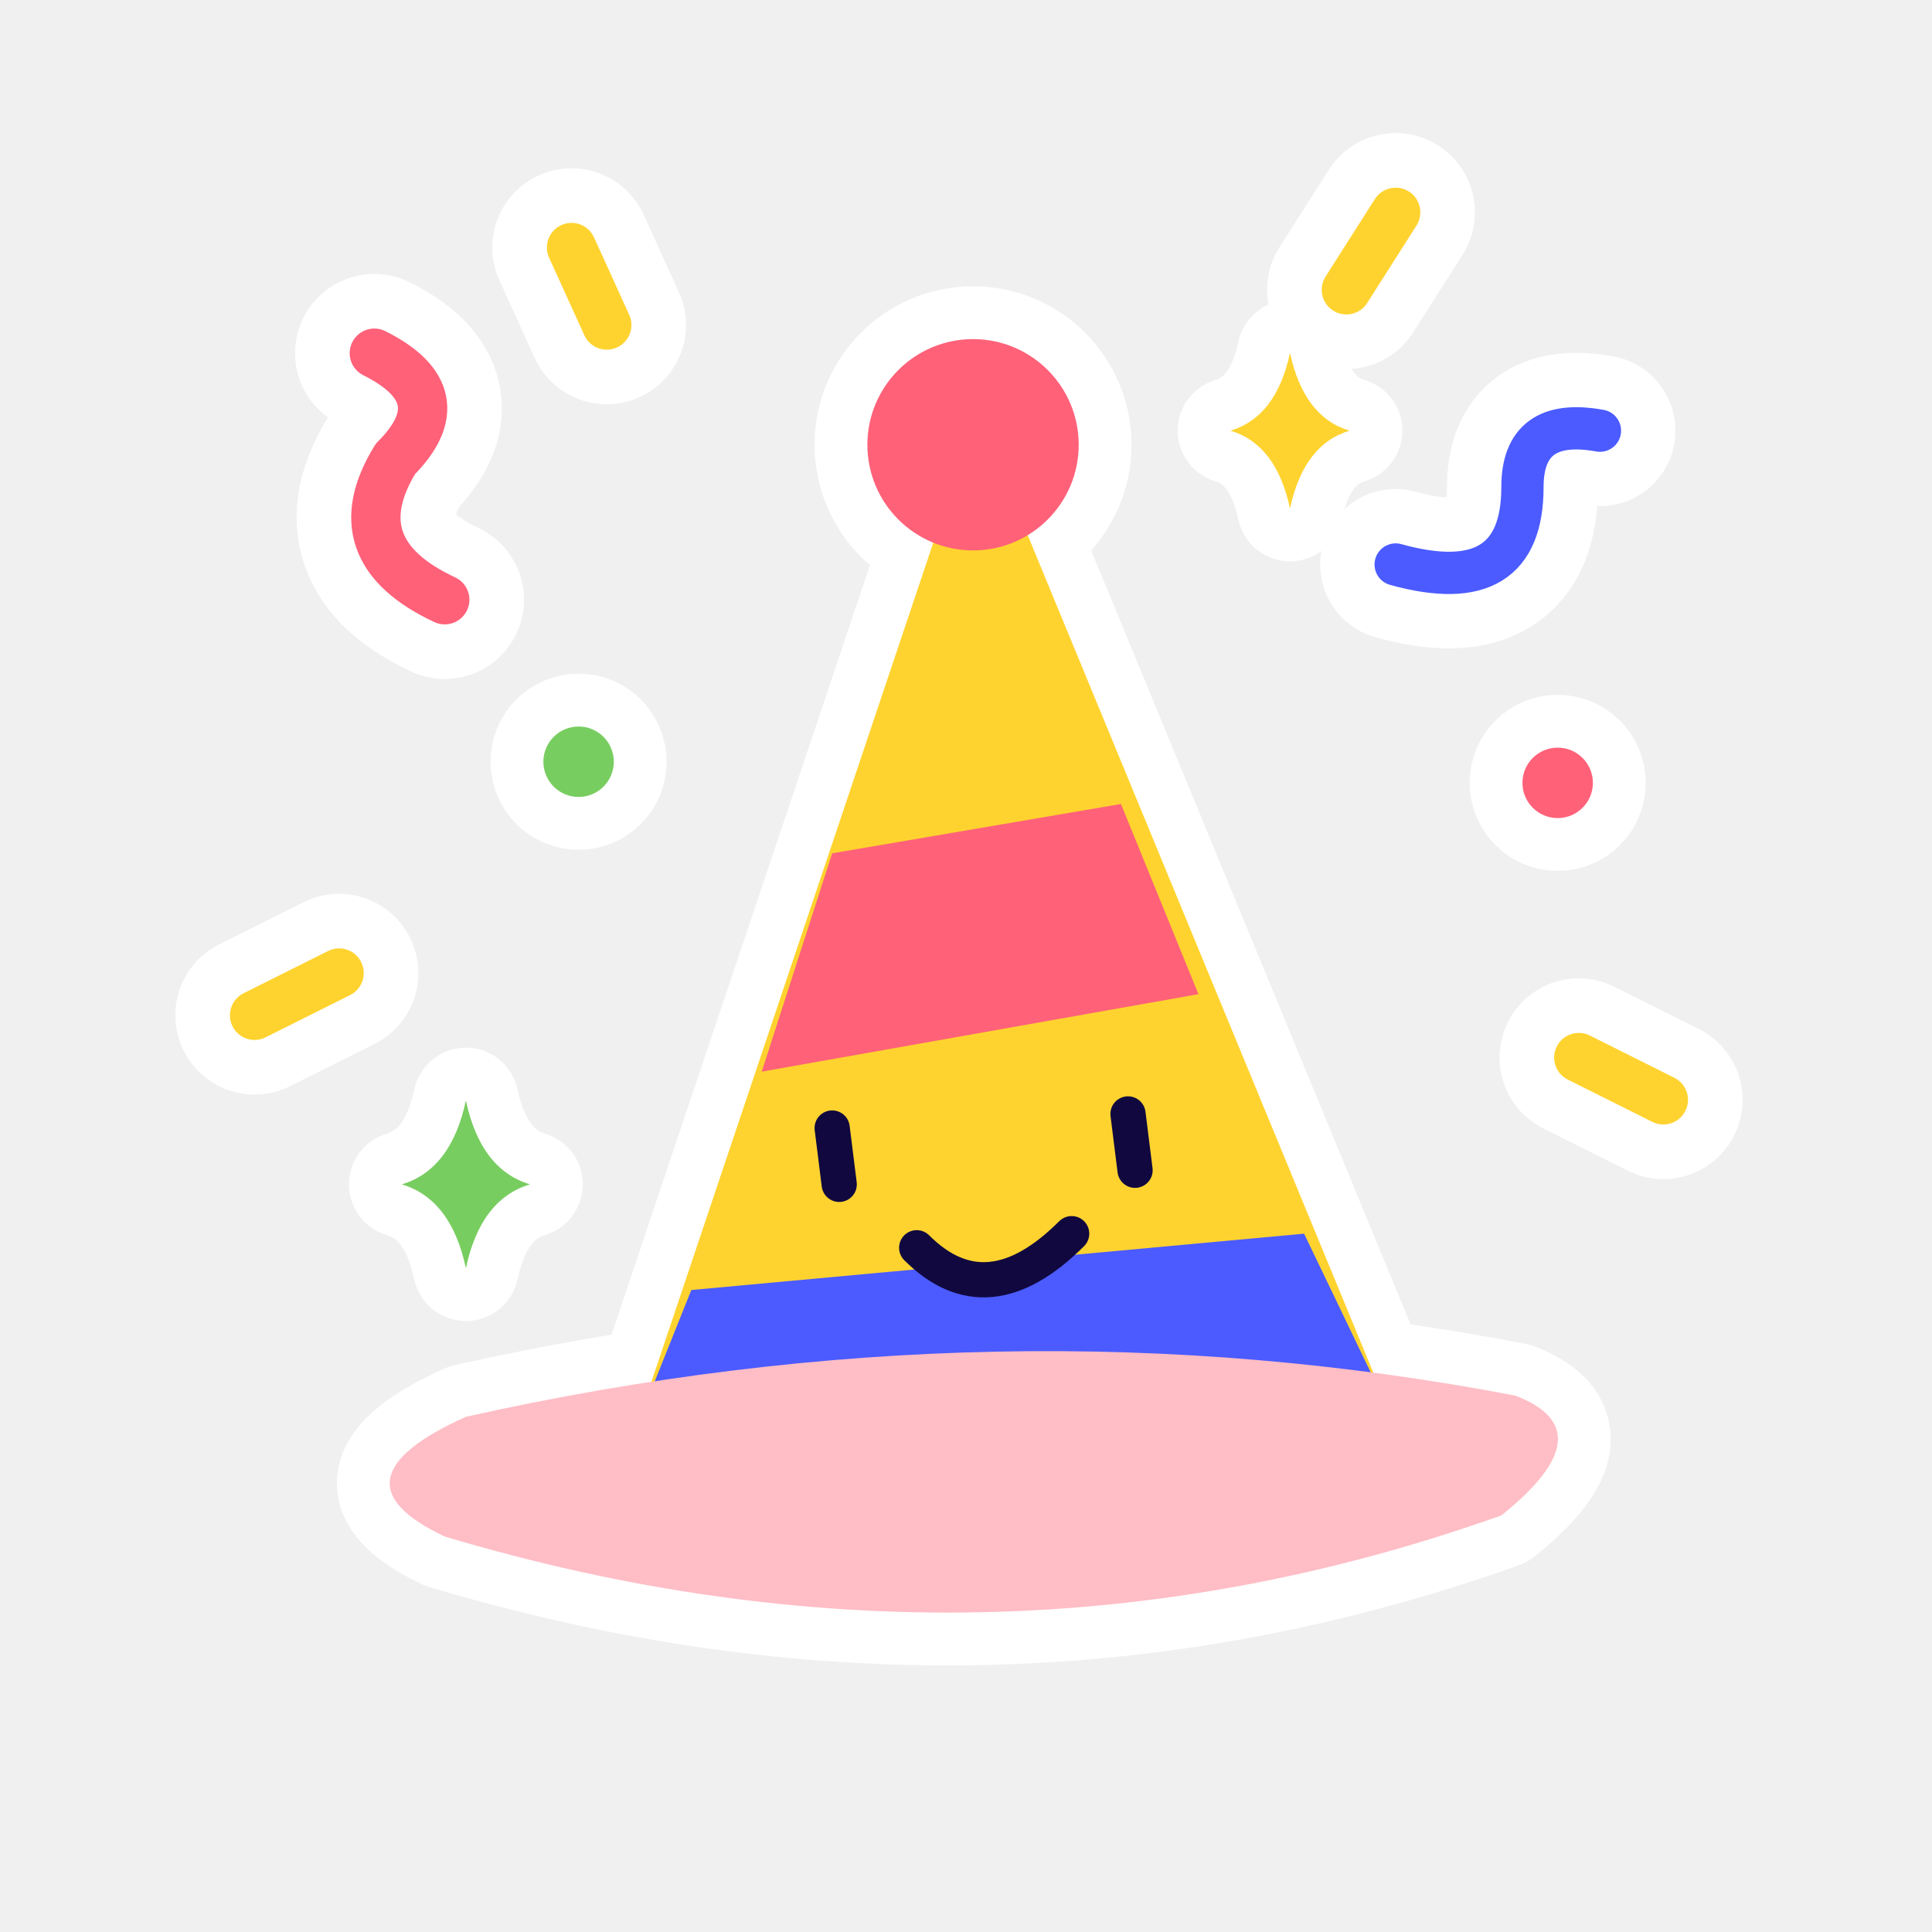
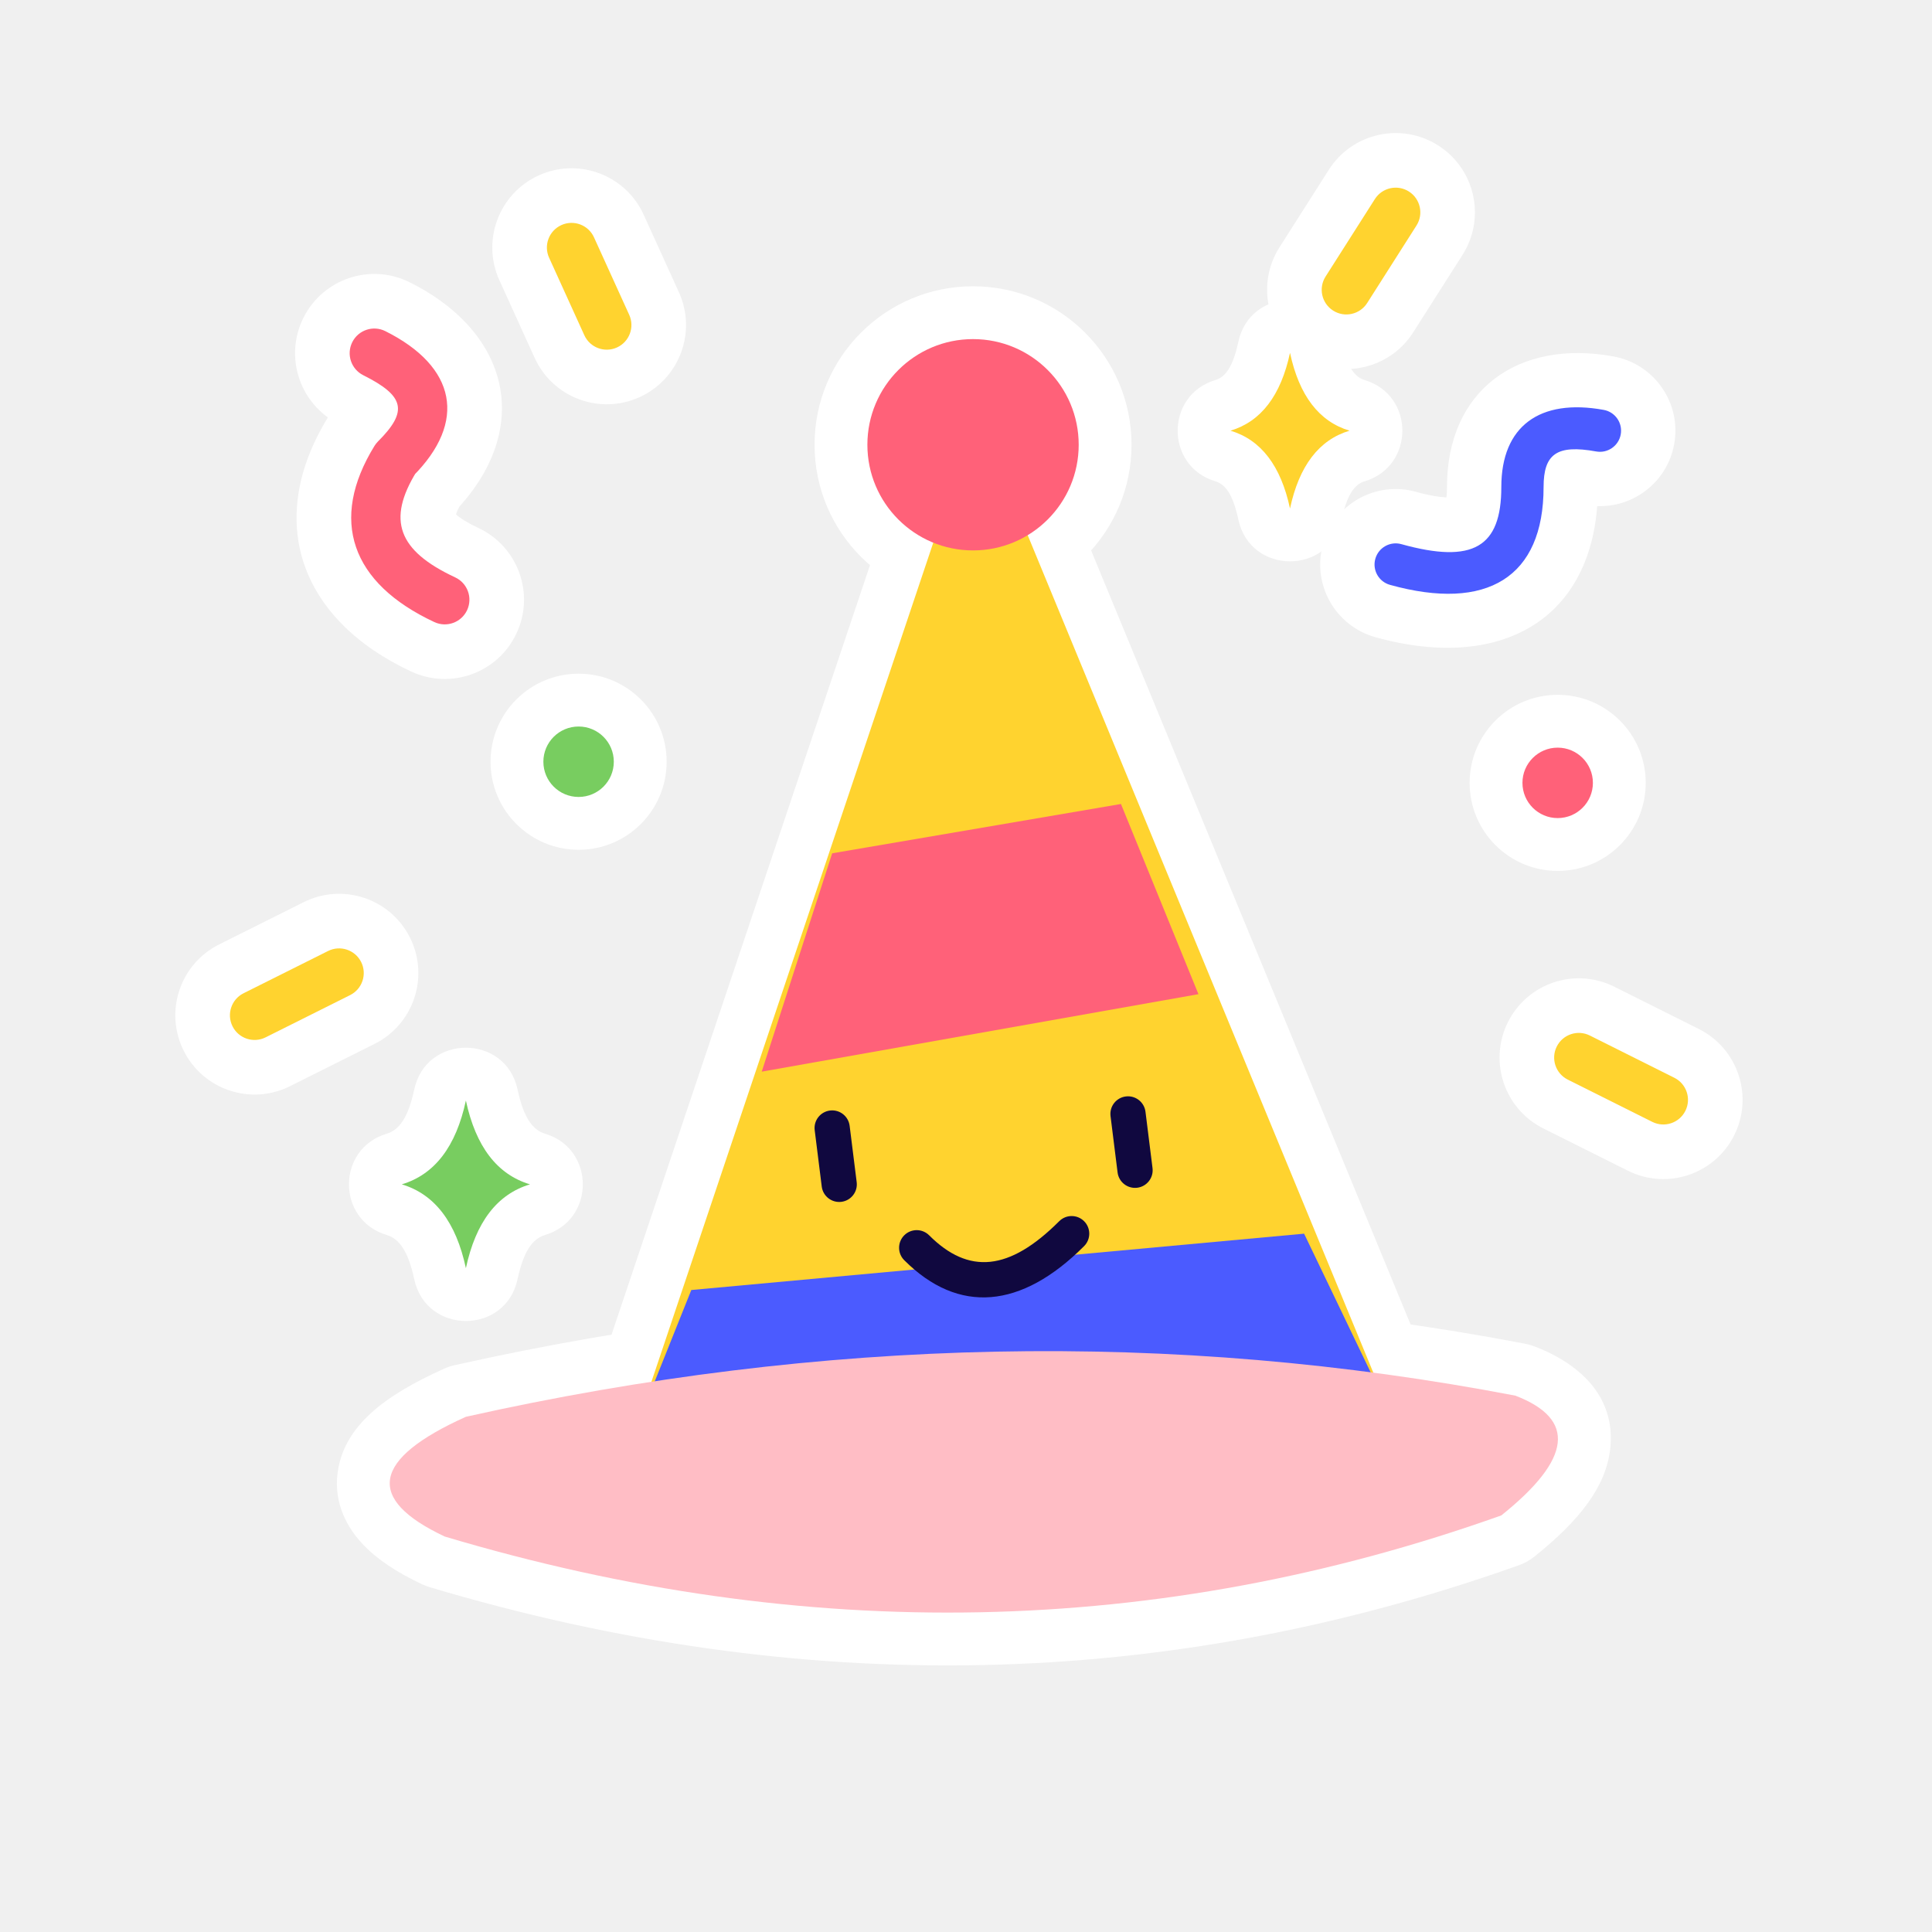
- <svg xmlns="http://www.w3.org/2000/svg" width="256" height="256" viewBox="-8 -8 256 256" fill="none">
+ <svg xmlns="http://www.w3.org/2000/svg" width="256" height="256" viewBox="-8 -8 256 256">
  <g id="white-border">
-     <g>
-       <g transform="translate(8 8) scale(0.933333)">
-         <path d="M73 186 L117 55 Q121 45 128 57 L180 183 Q126 207 73 186Z" fill="white" stroke="white" stroke-width="14" stroke-linejoin="round" stroke-linecap="round" vector-effect="non-scaling-stroke" />
-         <path d="M101 104 L142 97 L153 124 L91 135Z" fill="white" stroke="white" stroke-width="14" stroke-linejoin="round" stroke-linecap="round" vector-effect="non-scaling-stroke" />
-         <path d="M81 166 L168 158 L180 183 Q126 207 73 186Z" fill="white" stroke="white" stroke-width="14" stroke-linejoin="round" stroke-linecap="round" vector-effect="non-scaling-stroke" />
-         <ellipse cx="121" cy="46" rx="15" ry="15" fill="white" stroke="white" stroke-width="14" stroke-linejoin="round" stroke-linecap="round" vector-effect="non-scaling-stroke" />
-         <path d="M49 184 Q125 167 198 181 Q211 186 196 198 Q123 224 46 201 Q29 193 49 184Z" fill="white" stroke="white" stroke-width="14" stroke-linejoin="round" stroke-linecap="round" vector-effect="non-scaling-stroke" />
-         <path d="M101 143 l1 8 M143 141 l1 8 M113 160 q10 10 22 -2" fill="none" stroke="white" stroke-width="19.0" stroke-linecap="round" stroke-linejoin="round" vector-effect="non-scaling-stroke" />
-         <path d="M46 68 q-15 -7 -7 -20 q9 -9 -3 -15" fill="none" stroke="white" stroke-width="21.0" stroke-linecap="round" stroke-linejoin="round" vector-effect="non-scaling-stroke" />
-         <path d="M181 63 q18 5 18 -11 q0 -10 11 -8" fill="none" stroke="white" stroke-width="20.0" stroke-linecap="round" stroke-linejoin="round" vector-effect="non-scaling-stroke" />
-         <path d="M31 121 l-12 6 M69 29 l-5 -11 M207 133 l12 6 M174 24 l7 -11" fill="none" stroke="white" stroke-width="21.0" stroke-linecap="round" stroke-linejoin="round" vector-effect="non-scaling-stroke" />
-         <ellipse cx="65" cy="91" rx="5" ry="5" fill="white" stroke="white" stroke-width="14" stroke-linejoin="round" stroke-linecap="round" vector-effect="non-scaling-stroke" />
-         <ellipse cx="204" cy="94" rx="5" ry="5" fill="white" stroke="white" stroke-width="14" stroke-linejoin="round" stroke-linecap="round" vector-effect="non-scaling-stroke" />
-         <g transform="translate(49 151) scale(0.7)">
-           <path d="M0 -17 Q3 -3 13 0 Q3 3 0 17 Q-3 3 -13 0 Q-3 -3 0 -17Z" fill="white" stroke="white" stroke-width="14" stroke-linejoin="round" stroke-linecap="round" vector-effect="non-scaling-stroke" />
-         </g>
-         <g transform="translate(166 44) scale(0.65)">
-           <path d="M0 -17 Q3 -3 13 0 Q3 3 0 17 Q-3 3 -13 0 Q-3 -3 0 -17Z" fill="white" stroke="white" stroke-width="14" stroke-linejoin="round" stroke-linecap="round" vector-effect="non-scaling-stroke" />
-         </g>
-       </g>
-     </g>
+     <path fill="white" d="M76.133 181.6L117.2 59.333Q120.933 50 127.467 61.2L176 178.8Q125.6 201.2 76.133 181.6Z" />
+     <path fill="white" d="M82.769 183.829L123.836 61.562L117.2 59.333L123.699 61.933C123.877 61.489 124.039 61.155 124.17 60.937C124.203 60.883 124.177 60.917 124.056 61.032C123.244 61.8 121.829 62.284 120.381 62.02C119.859 61.926 119.465 61.761 119.194 61.588C119.151 61.56 119.205 61.606 119.329 61.735C119.868 62.295 120.589 63.302 121.42 64.727L120.996 63.87L169.529 181.47L173.157 172.403C141.259 186.58 109.923 187.459 78.712 175.092L82.769 183.829ZM69.498 179.371C68.313 182.899 70.095 186.737 73.555 188.108C108.299 201.874 143.541 200.886 178.843 185.197C182.309 183.656 183.917 179.636 182.471 176.13L133.937 58.53C133.816 58.235 133.674 57.948 133.513 57.673C130.372 52.288 127.248 49.039 122.885 48.246C119.726 47.672 116.717 48.7 114.427 50.868C112.843 52.369 111.666 54.319 110.701 56.734C110.652 56.856 110.606 56.98 110.564 57.105L69.498 179.371Z" />
+     <path fill="white" d="M102.267 105.067L140.533 98.533L150.8 123.733L92.933 134Z" />
+     <path fill="white" d="M103.445 111.967L141.711 105.433L134.051 101.174L144.317 126.374L149.577 116.841L91.71 127.108L99.595 136.149L108.929 107.216L103.445 111.967ZM101.089 98.166C98.518 98.605 96.405 100.436 95.605 102.918L86.271 131.851C84.651 136.873 88.96 141.814 94.156 140.892L152.023 130.626C156.411 129.847 158.964 125.22 157.283 121.092L147.016 95.892C145.777 92.852 142.592 91.081 139.355 91.633L101.089 98.166Z" />
+     <path fill="white" d="M83.6 162.933L164.8 155.467L176 178.8Q125.6 201.2 76.133 181.6Z" />
+     <path fill="white" d="M84.241 169.904L165.441 162.437L158.489 158.496L169.689 181.829L173.157 172.403C141.259 186.58 109.923 187.459 78.712 175.092L82.633 184.2L90.099 165.533L84.241 169.904ZM82.959 155.963C80.34 156.203 78.077 157.892 77.101 160.334L69.634 179C68.195 182.598 69.952 186.68 73.555 188.108C108.299 201.874 143.541 200.886 178.843 185.197C182.449 183.594 184.018 179.329 182.311 175.771L171.111 152.438C169.845 149.8 167.072 148.228 164.159 148.496L82.959 155.963Z" />
+     <path fill="white" d="M134.933 50.933C134.933 58.665 128.665 64.933 120.933 64.933C113.201 64.933 106.933 58.665 106.933 50.933C106.933 43.201 113.201 36.933 120.933 36.933C128.665 36.933 134.933 43.201 134.933 50.933Z" />
+     <path fill="white" d="M127.933 50.933C127.933 54.799 124.799 57.933 120.933 57.933C117.067 57.933 113.933 54.799 113.933 50.933C113.933 47.067 117.067 43.933 120.933 43.933C124.799 43.933 127.933 47.067 127.933 50.933ZM141.933 50.933C141.933 39.335 132.531 29.933 120.933 29.933C109.335 29.933 99.933 39.335 99.933 50.933C99.933 62.531 109.335 71.933 120.933 71.933C132.531 71.933 141.933 62.531 141.933 50.933Z" />
+     <path fill="white" d="M53.733 179.733Q124.667 163.867 192.8 176.933Q204.933 181.6 190.933 192.8Q122.8 217.067 50.933 195.6Q35.067 188.133 53.733 179.733Z" />
+     <path fill="white" d="M55.261 186.564C101.625 176.194 147.013 175.28 191.482 183.808L190.287 183.467C191.35 183.876 191.908 184.221 192.001 184.325C191.627 183.904 191.366 183.109 191.448 182.415C191.465 182.268 191.478 182.226 191.448 182.29C191.329 182.538 191.11 182.881 190.782 183.301C189.911 184.418 188.5 185.782 186.56 187.334L188.585 186.206C144.578 201.879 99.436 202.782 52.937 188.893L53.914 189.266C51.999 188.365 50.77 187.558 50.26 187.016C50.465 187.233 50.778 188.072 50.593 189.116C50.519 189.536 50.393 189.819 50.297 189.955C50.38 189.838 50.602 189.609 50.977 189.304C52.114 188.379 54.005 187.287 56.606 186.117L55.261 186.564ZM52.205 172.902C51.743 173.005 51.293 173.155 50.861 173.35C42.657 177.042 37.812 180.985 36.806 186.683C36.156 190.372 37.441 193.817 40.056 196.601C41.958 198.625 44.579 200.346 47.953 201.934C48.269 202.082 48.595 202.207 48.93 202.307C98.253 217.04 146.444 216.076 193.282 199.394C194.015 199.133 194.699 198.752 195.306 198.266C201.292 193.477 204.767 189.025 205.352 184.051C206.112 177.593 202.006 172.974 195.313 170.4C194.926 170.251 194.526 170.137 194.118 170.059C147.743 161.165 100.419 162.117 52.205 172.902Z" />
+     <path fill="white" d="M92.84 142.645L93.773 150.112C94.424 155.318 99.172 159.011 104.378 158.36C109.584 157.709 113.277 152.961 112.627 147.755L111.693 140.288C111.043 135.082 106.294 131.389 101.088 132.04C95.882 132.691 92.189 137.439 92.84 142.645ZM132.04 140.778L132.973 148.245C133.624 153.451 138.372 157.144 143.578 156.493C148.784 155.842 152.477 151.094 151.827 145.888L150.893 138.422C150.242 133.215 145.494 129.523 140.288 130.173C135.082 130.824 131.389 135.572 132.04 140.778ZM106.749 164.051C116.98 174.281 129.784 173.117 140.717 162.184C144.427 158.474 144.427 152.459 140.717 148.749C137.007 145.039 130.992 145.039 127.282 148.749C125.99 150.041 124.83 150.954 123.842 151.513C123.177 151.889 122.709 152.045 122.407 152.072C122.28 152.084 122.188 152.069 121.992 151.985C121.536 151.789 120.926 151.358 120.184 150.616C116.474 146.906 110.459 146.906 106.749 150.616C103.039 154.326 103.039 160.341 106.749 164.051Z" />
+     <path fill="white" d="M55.374 61.952C53.957 61.291 52.965 60.657 52.38 60.119C52.223 59.975 52.135 59.874 52.098 59.821C52.125 59.86 52.169 59.946 52.211 60.065C52.299 60.319 52.312 60.537 52.313 60.533C52.403 60.071 52.72 59.315 53.342 58.303L44.4 52.8L51.825 60.225C62.635 49.415 60.004 36.263 46.296 29.409C41.109 26.815 34.802 28.917 32.209 34.104C29.615 39.291 31.717 45.598 36.904 48.191C37.435 48.457 37.864 48.705 38.189 48.926C38.395 49.066 38.513 49.162 38.55 49.2C38.21 48.859 37.803 48.157 37.604 47.159C37.384 46.061 37.526 45.069 37.816 44.43C37.805 44.454 37.546 44.804 36.975 45.375C36.396 45.955 35.887 46.599 35.458 47.297C27.068 60.93 31.664 74.062 46.493 80.982C51.748 83.434 57.996 81.162 60.448 75.907C62.901 70.652 60.629 64.404 55.374 61.952Z" />
+     <path fill="white" d="M174.257 76.435C191.391 81.195 203.733 73.652 203.733 56.533C203.733 56.272 203.747 56.084 203.765 55.972C203.762 55.993 203.739 56.079 203.682 56.223C203.431 56.863 202.91 57.558 202.182 58.087C201.581 58.524 201.04 58.721 200.712 58.761C200.759 58.755 200.881 58.751 201.075 58.762C201.381 58.777 201.761 58.824 202.211 58.905C207.645 59.893 212.851 56.289 213.839 50.856C214.827 45.422 211.223 40.216 205.789 39.228C193.099 36.921 183.733 43.732 183.733 56.533C183.733 57.784 183.6 58.577 183.459 58.914C183.55 58.695 183.874 58.306 184.319 58.034C184.491 57.929 184.627 57.872 184.695 57.855C184.599 57.879 184.402 57.904 184.098 57.91C183.054 57.929 181.54 57.701 179.61 57.165C174.288 55.687 168.776 58.802 167.298 64.124C165.82 69.445 168.935 74.957 174.257 76.435Z" />
+     <path fill="white" d="M32.238 111.542L21.038 117.142C15.851 119.735 13.748 126.042 16.342 131.229C18.935 136.416 25.242 138.518 30.429 135.925L41.629 130.325C46.816 127.731 48.918 121.424 46.325 116.238C43.731 111.051 37.424 108.948 32.238 111.542ZM81.959 30.722L77.292 20.455C74.893 15.176 68.668 12.842 63.388 15.241C58.109 17.641 55.775 23.866 58.174 29.145L62.841 39.412C65.241 44.691 71.466 47.025 76.745 44.626C82.024 42.226 84.358 36.001 81.959 30.722ZM196.504 141.525L207.704 147.125C212.891 149.718 219.198 147.616 221.791 142.429C224.385 137.242 222.282 130.935 217.096 128.342L205.896 122.742C200.709 120.148 194.402 122.251 191.808 127.438C189.215 132.624 191.317 138.931 196.504 141.525ZM179.258 36.037L185.792 25.771C188.905 20.878 187.463 14.388 182.57 11.275C177.678 8.162 171.188 9.604 168.075 14.496L161.542 24.763C158.428 29.655 159.87 36.145 164.763 39.258C169.655 42.372 176.145 40.93 179.258 36.037Z" />
+     <path fill="white" d="M73.333 92.933C73.333 95.511 71.244 97.6 68.667 97.6C66.089 97.6 64 95.511 64 92.933C64 90.356 66.089 88.267 68.667 88.267C71.244 88.267 73.333 90.356 73.333 92.933Z" />
+     <path fill="white" d="M66.333 92.933C66.333 91.645 67.378 90.6 68.667 90.6C69.955 90.6 71 91.645 71 92.933C71 94.222 69.955 95.267 68.667 95.267C67.378 95.267 66.333 94.222 66.333 92.933ZM80.333 92.933C80.333 86.49 75.11 81.267 68.667 81.267C62.223 81.267 57 86.49 57 92.933C57 99.377 62.223 104.6 68.667 104.6C75.11 104.6 80.333 99.377 80.333 92.933Z" />
+     <path fill="white" d="M203.067 95.733C203.067 98.311 200.977 100.4 198.4 100.4C195.823 100.4 193.733 98.311 193.733 95.733C193.733 93.156 195.823 91.067 198.4 91.067C200.977 91.067 203.067 93.156 203.067 95.733Z" />
+     <path fill="white" d="M196.067 95.733C196.067 94.445 197.111 93.4 198.4 93.4C199.689 93.4 200.733 94.445 200.733 95.733C200.733 97.022 199.689 98.067 198.4 98.067C197.111 98.067 196.067 97.022 196.067 95.733ZM210.067 95.733C210.067 89.29 204.843 84.067 198.4 84.067C191.957 84.067 186.733 89.29 186.733 95.733C186.733 102.177 191.957 107.4 198.4 107.4C204.843 107.4 210.067 102.177 210.067 95.733Z" />
+     <path fill="white" d="M53.733 137.827Q55.693 146.973 62.227 148.933Q55.693 150.893 53.733 160.04Q51.773 150.893 45.24 148.933Q51.773 146.973 53.733 137.827Z" />
+     <path fill="white" d="M46.889 139.293C48.688 147.691 53.143 153.516 60.215 155.638L62.227 148.933L60.215 142.228C53.143 144.35 48.688 150.176 46.889 158.573L53.733 160.04L60.578 158.573C58.778 150.176 54.324 144.35 47.251 142.228L45.24 148.933L47.251 155.638C54.324 153.516 58.778 147.691 60.578 139.293L53.733 137.827L46.889 139.293ZM60.578 136.36C58.997 128.982 48.47 128.982 46.889 136.36C46.075 140.158 44.867 141.737 43.229 142.228C36.577 144.224 36.577 153.643 43.229 155.638C44.867 156.13 46.075 157.709 46.889 161.507C48.47 168.884 58.997 168.884 60.578 161.507C61.392 157.709 62.599 156.13 64.238 155.638C70.889 153.643 70.889 144.224 64.238 142.228C62.599 141.737 61.392 140.158 60.578 136.36Z" />
+     <path fill="white" d="M162.933 38.753Q164.753 47.247 170.82 49.067Q164.753 50.887 162.933 59.38Q161.113 50.887 155.047 49.067Q161.113 47.247 162.933 38.753Z" />
+     <path fill="white" d="M156.089 40.22C157.795 48.182 162.047 53.743 168.809 55.771L170.82 49.067L168.809 42.362C162.047 44.39 157.795 49.951 156.089 57.913L162.933 59.38L169.778 57.913C168.072 49.951 163.819 44.39 157.058 42.362L155.047 49.067L157.058 55.771C163.819 53.743 168.072 48.182 169.778 40.22L162.933 38.753L156.089 40.22ZM169.778 37.287C168.197 29.909 157.67 29.909 156.089 37.287C155.368 40.649 154.363 41.964 153.035 42.362C146.384 44.357 146.384 53.776 153.035 55.771C154.363 56.17 155.368 57.484 156.089 60.847C157.67 68.224 168.197 68.224 169.778 60.847C170.498 57.484 171.504 56.17 172.831 55.771C179.483 53.776 179.483 44.357 172.831 42.362C171.504 41.964 170.498 40.649 169.778 37.287Z" />
  </g>
  <g id="artwork">
-     <g transform="translate(8 8) scale(0.933333)">
-       <path d="M73 186 L117 55 Q121 45 128 57 L180 183 Q126 207 73 186Z" fill="#FFD32F" />
-       <path d="M101 104 L142 97 L153 124 L91 135Z" fill="#FF6179" />
-       <path d="M81 166 L168 158 L180 183 Q126 207 73 186Z" fill="#4B5BFF" />
-       <ellipse cx="121" cy="46" rx="15" ry="15" fill="#FF6179" />
-       <path d="M49 184 Q125 167 198 181 Q211 186 196 198 Q123 224 46 201 Q29 193 49 184Z" fill="#FFBDC5" />
-       <path d="M101 143 l1 8 M143 141 l1 8 M113 160 q10 10 22 -2" fill="none" stroke="#10083F" stroke-width="5" stroke-linecap="round" stroke-linejoin="round" />
-       <path d="M46 68 q-15 -7 -7 -20 q9 -9 -3 -15" fill="none" stroke="#FF6179" stroke-width="7" stroke-linecap="round" stroke-linejoin="round" />
-       <path d="M181 63 q18 5 18 -11 q0 -10 11 -8" fill="none" stroke="#4B5BFF" stroke-width="6" stroke-linecap="round" stroke-linejoin="round" />
-       <path d="M31 121 l-12 6 M69 29 l-5 -11 M207 133 l12 6 M174 24 l7 -11" fill="none" stroke="#FFD32F" stroke-width="7" stroke-linecap="round" stroke-linejoin="round" />
-       <ellipse cx="65" cy="91" rx="5" ry="5" fill="#78CD60" />
-       <ellipse cx="204" cy="94" rx="5" ry="5" fill="#FF6179" />
-       <g transform="translate(49 151) scale(0.7)">
-         <path d="M0 -17 Q3 -3 13 0 Q3 3 0 17 Q-3 3 -13 0 Q-3 -3 0 -17Z" fill="#78CD60" />
-       </g>
-       <g transform="translate(166 44) scale(0.65)">
-         <path d="M0 -17 Q3 -3 13 0 Q3 3 0 17 Q-3 3 -13 0 Q-3 -3 0 -17Z" fill="#FFD32F" />
-       </g>
-     </g>
+     <path fill="#FFD32F" d="M76.133 181.6L117.2 59.333Q120.933 50 127.467 61.2L176 178.8Q125.6 201.2 76.133 181.6Z" />
+     <path fill="#FF6179" d="M102.267 105.067L140.533 98.533L150.8 123.733L92.933 134Z" />
+     <path fill="#4B5BFF" d="M83.6 162.933L164.8 155.467L176 178.8Q125.6 201.2 76.133 181.6Z" />
+     <path fill="#FF6179" d="M134.933 50.933C134.933 58.665 128.665 64.933 120.933 64.933C113.201 64.933 106.933 58.665 106.933 50.933C106.933 43.201 113.201 36.933 120.933 36.933C128.665 36.933 134.933 43.201 134.933 50.933Z" />
+     <path fill="#FFBDC5" d="M53.733 179.733Q124.667 163.867 192.8 176.933Q204.933 181.6 190.933 192.8Q122.8 217.067 50.933 195.6Q35.067 188.133 53.733 179.733Z" />
+     <path fill="#10083F" d="M99.951 141.756L100.885 149.223C101.044 150.501 102.211 151.408 103.489 151.249C104.768 151.089 105.675 149.923 105.515 148.644L104.582 141.177C104.422 139.898 103.256 138.991 101.977 139.151C100.699 139.311 99.791 140.477 99.951 141.756ZM139.151 139.889L140.085 147.356C140.244 148.635 141.411 149.542 142.689 149.382C143.968 149.222 144.875 148.056 144.715 146.777L143.782 139.311C143.622 138.032 142.456 137.125 141.177 137.285C139.898 137.444 138.991 138.611 139.151 139.889ZM111.817 158.983C119.023 166.19 127.332 165.435 135.65 157.117C136.561 156.205 136.561 154.728 135.65 153.817C134.739 152.905 133.261 152.905 132.35 153.817C125.735 160.432 120.354 160.921 115.117 155.683C114.205 154.772 112.728 154.772 111.817 155.683C110.905 156.595 110.905 158.072 111.817 158.983Z" />
+     <path fill="#FF6179" d="M52.315 68.506C44.691 64.949 43.266 60.876 47.182 54.512L46.71 55.11C53.931 47.889 52.469 40.582 43.061 35.878C41.447 35.071 39.485 35.725 38.678 37.339C37.871 38.953 38.525 40.915 40.139 41.722C45.664 44.484 46.069 46.511 42.09 50.49C41.91 50.67 41.751 50.871 41.618 51.088C35.579 60.902 38.509 69.273 49.552 74.427C51.187 75.19 53.131 74.483 53.894 72.848C54.656 71.213 53.95 69.269 52.315 68.506Z" />
+     <path fill="#4B5BFF" d="M176.184 69.498C189.045 73.07 196.533 68.495 196.533 56.533C196.533 52.153 198.291 50.875 203.499 51.821C205.02 52.098 206.478 51.089 206.755 49.568C207.031 48.046 206.022 46.588 204.501 46.312C196.02 44.77 190.933 48.469 190.933 56.533C190.933 64.483 187.221 66.752 177.683 64.102C176.193 63.688 174.649 64.561 174.235 66.051C173.822 67.541 174.694 69.084 176.184 69.498Z" />
+     <path fill="#FFD32F" d="M35.472 118.011L24.272 123.612C22.659 124.418 22.005 126.381 22.812 127.994C23.618 129.608 25.581 130.262 27.194 129.455L38.394 123.855C40.008 123.048 40.662 121.086 39.855 119.472C39.048 117.859 37.086 117.205 35.472 118.011ZM75.374 33.715L70.707 23.448C69.961 21.806 68.024 21.08 66.382 21.826C64.739 22.573 64.013 24.509 64.759 26.152L69.426 36.418C70.173 38.061 72.109 38.787 73.752 38.041C75.394 37.294 76.12 35.357 75.374 33.715ZM199.739 135.055L210.939 140.655C212.553 141.462 214.515 140.808 215.322 139.194C216.129 137.581 215.474 135.618 213.861 134.811L202.661 129.211C201.047 128.405 199.085 129.059 198.278 130.672C197.471 132.286 198.125 134.248 199.739 135.055ZM173.156 32.154L179.689 21.887C180.658 20.365 180.209 18.346 178.687 17.377C177.165 16.409 175.146 16.857 174.177 18.38L167.644 28.646C166.675 30.168 167.124 32.187 168.646 33.156C170.168 34.125 172.187 33.676 173.156 32.154Z" />
+     <path fill="#78CD60" d="M73.333 92.933C73.333 95.511 71.244 97.6 68.667 97.6C66.089 97.6 64 95.511 64 92.933C64 90.356 66.089 88.267 68.667 88.267C71.244 88.267 73.333 90.356 73.333 92.933Z" />
+     <path fill="#FF6179" d="M203.067 95.733C203.067 98.311 200.977 100.4 198.4 100.4C195.823 100.4 193.733 98.311 193.733 95.733C193.733 93.156 195.823 91.067 198.4 91.067C200.977 91.067 203.067 93.156 203.067 95.733Z" />
+     <path fill="#78CD60" d="M53.733 137.827Q55.693 146.973 62.227 148.933Q55.693 150.893 53.733 160.04Q51.773 150.893 45.24 148.933Q51.773 146.973 53.733 137.827Z" />
+     <path fill="#FFD32F" d="M162.933 38.753Q164.753 47.247 170.82 49.067Q164.753 50.887 162.933 59.38Q161.113 50.887 155.047 49.067Q161.113 47.247 162.933 38.753Z" />
  </g>
</svg>
